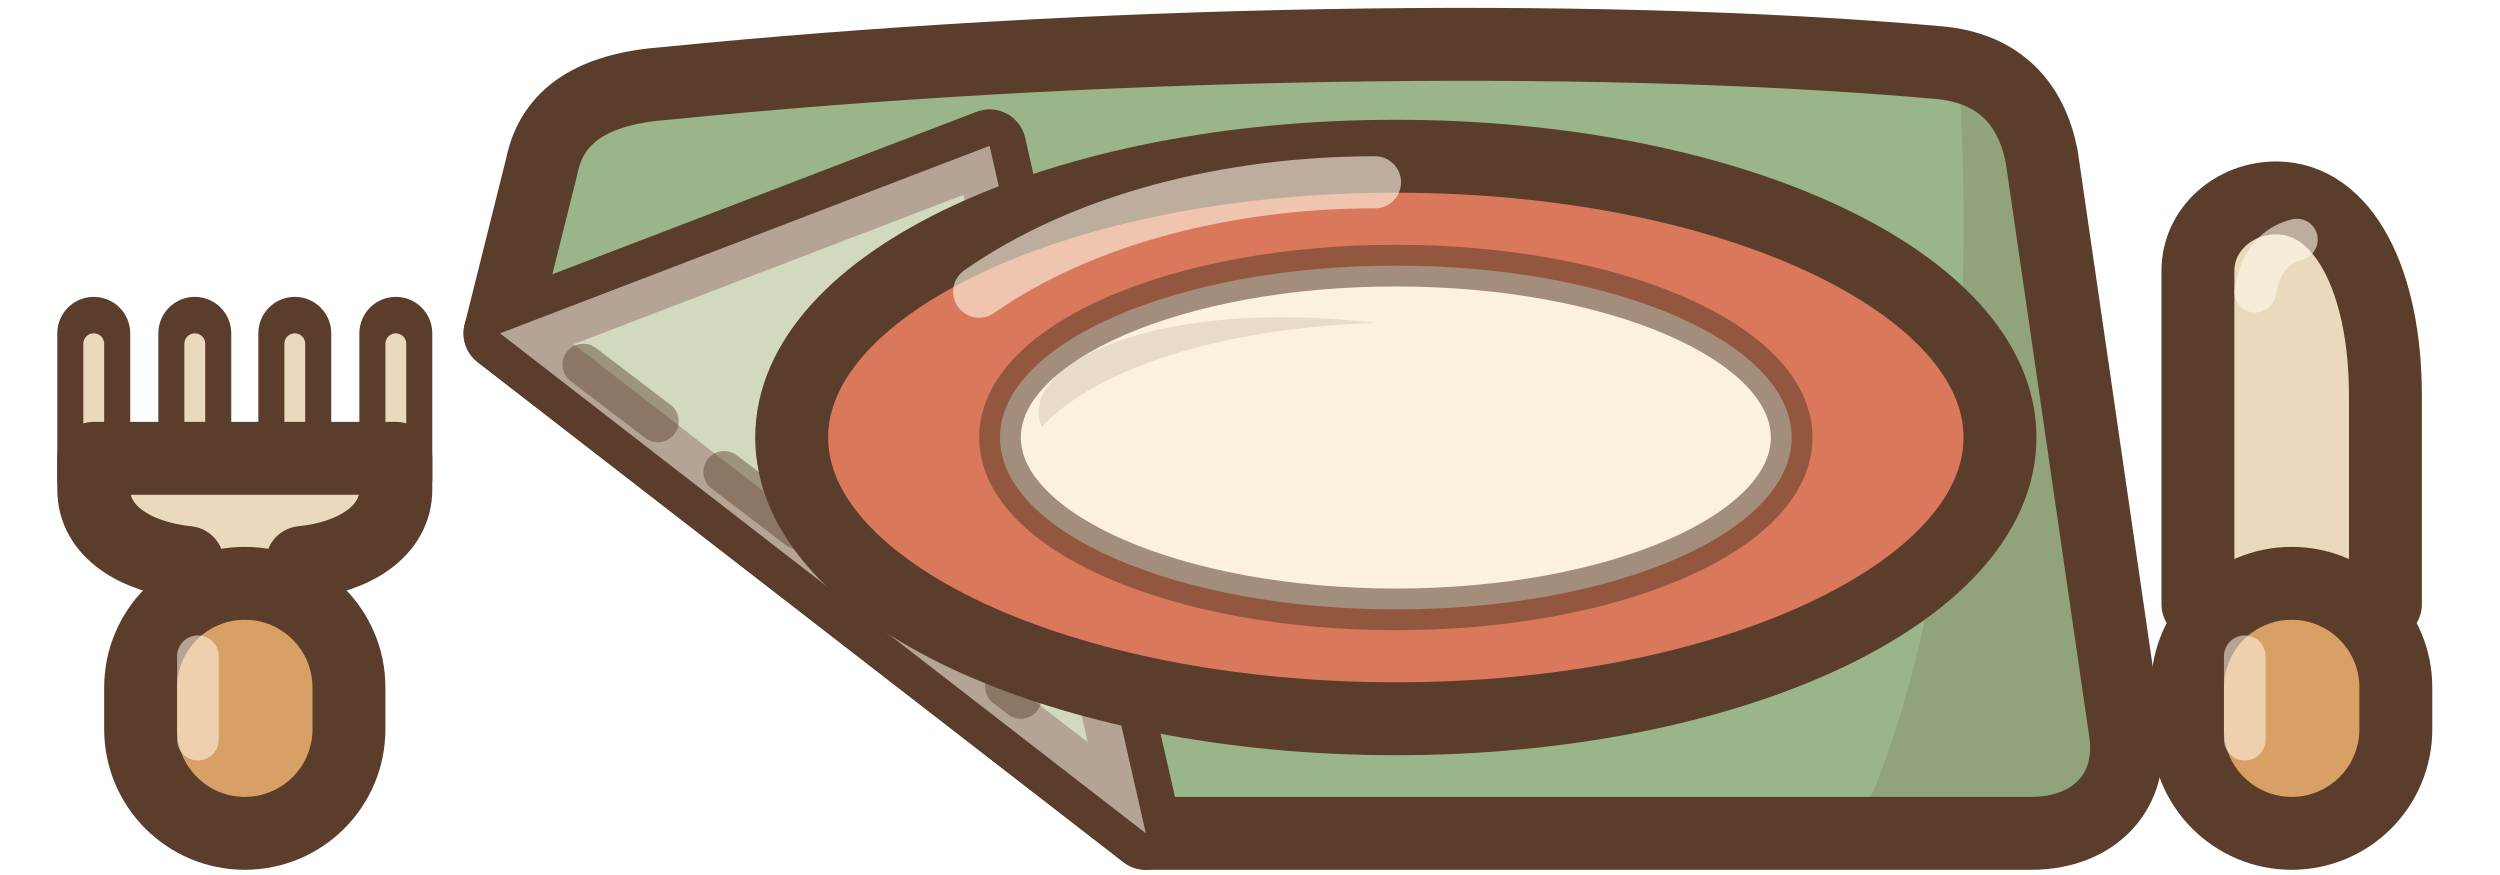
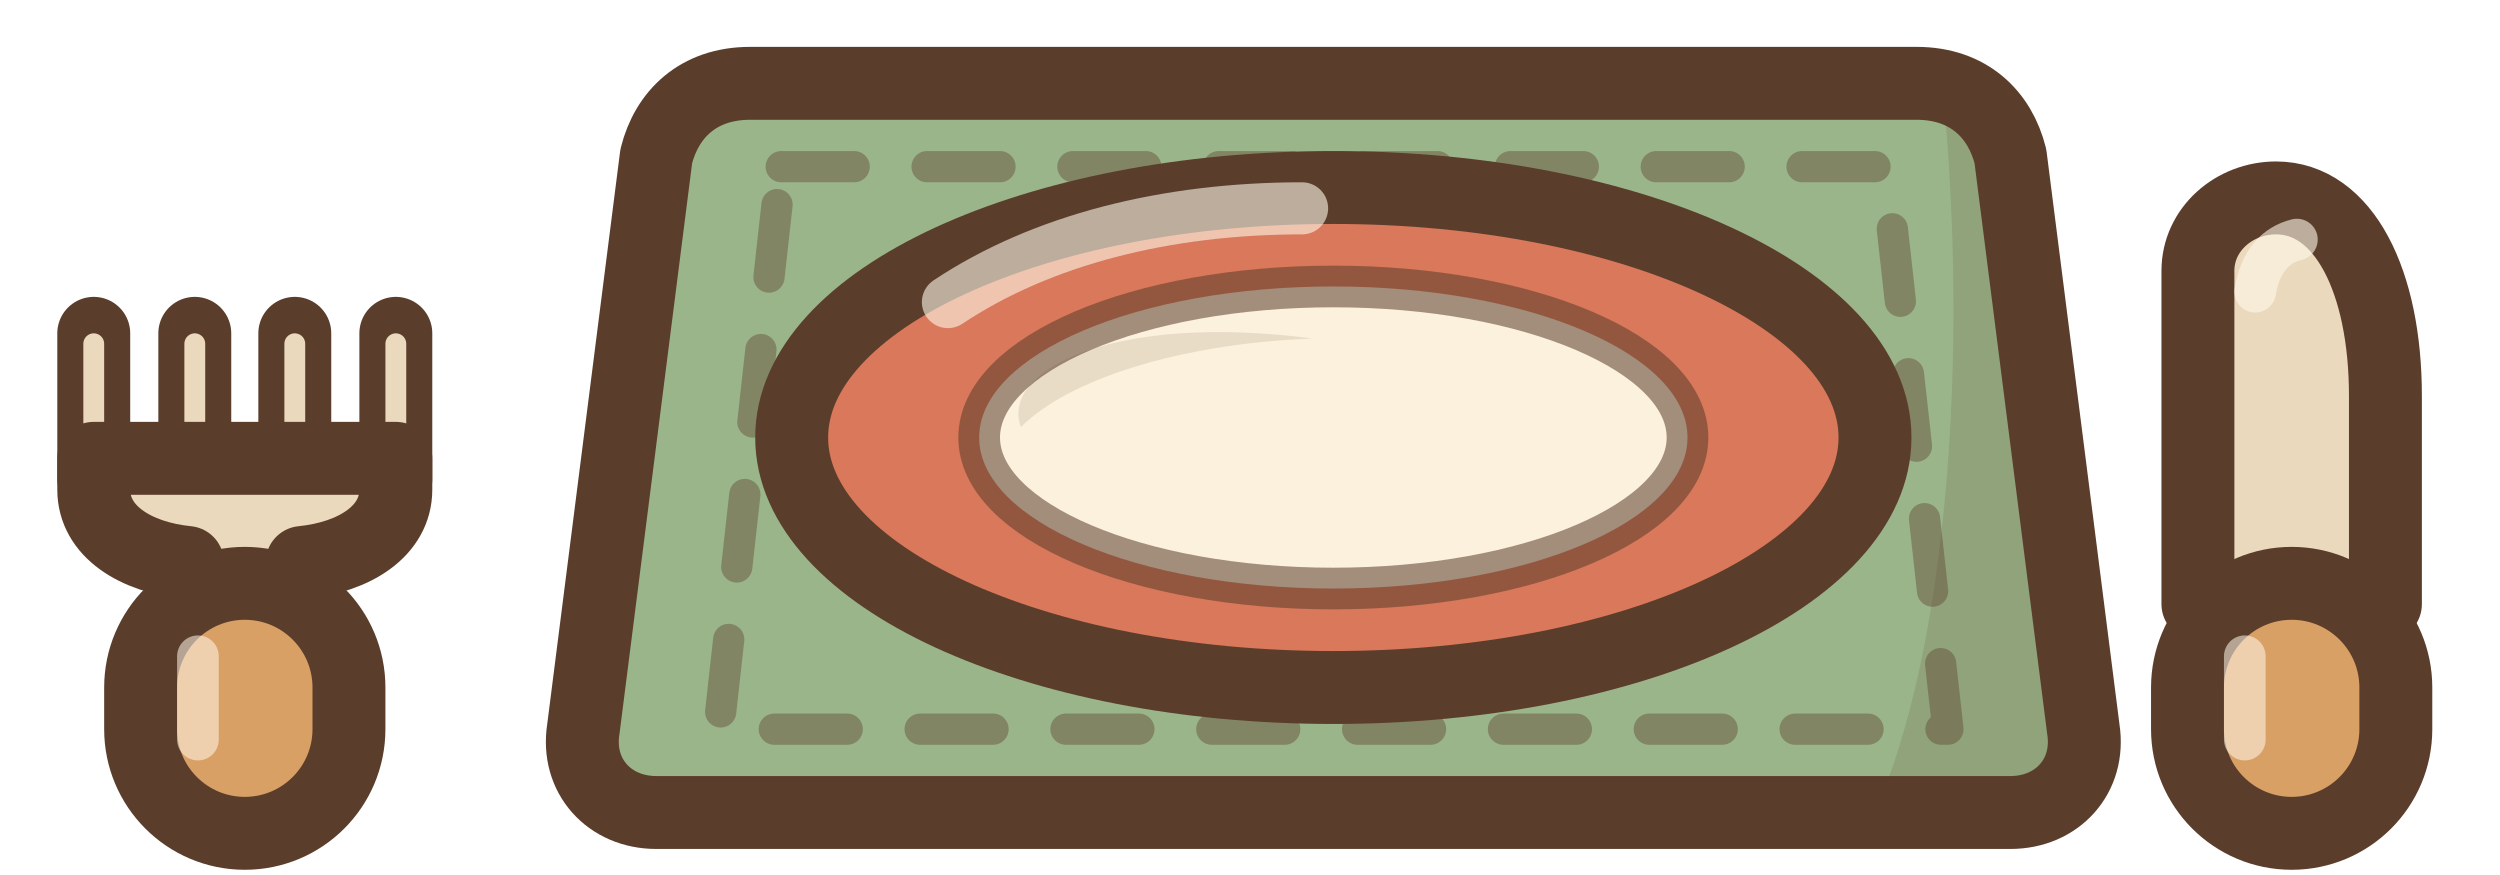
<svg xmlns="http://www.w3.org/2000/svg" viewBox="0 26 240 84">
  <g stroke="#5a3d2b" stroke-width="7" stroke-linecap="round" stroke-linejoin="round">
-     <path d="M64 34C104 30 152 29 186 32C192 32.5 195 36 196 41L204 96C205 102 201 106 195 106H110L48 58L52 42C53 37 57 34.5 64 34z" fill="#9bb58a" />
-     <path d="M196 41 204 96C205 102 201 106 195 106H178C186 90 190 62 188 32.5C192 33 195 36 196 41z" fill="#5a3d2b" opacity=".16" stroke="none" />
-     <path d="M48 58 110 106 95 40z" fill="#9bb58a" />
-     <path d="M48 58 110 106 95 40z" fill="#fff8ea" opacity=".55" stroke="none" />
-     <path d="M56 61 98 93" fill="none" stroke-width="4" stroke-dasharray="9 8" opacity=".45" />
-     <ellipse cx="134" cy="68" rx="58" ry="27" fill="#d9785a" />
-     <ellipse cx="134" cy="68" rx="38" ry="16.5" fill="#fbf1dc" stroke-width="4" stroke-opacity=".55" />
-     <path d="M132 57C117 57.5 105 61.5 100 67C97.5 61 111 54.5 132 57z" fill="#5a3d2b" opacity=".12" stroke="none" />
-     <path d="M94 54C104 47 118 43.5 132 43.5" fill="none" stroke="#fff8ea" stroke-width="5" opacity=".6" />
+     <path d="M72 34H184C189 34 192 37 193 41L200 96C200.7 100.5 197.5 104 193 104H63C58.5 104 55.3 100.5 56 96L63 41C64 37 67 34 72 34z" fill="#9bb58a" />
+     <path d="M193 41 200 96C200.7 100.5 197.5 104 193 104H180C187 88 189 60 186.5 34.5C190 35 192.2 37.5 193 41z" fill="#5a3d2b" opacity=".16" stroke="none" />
+     <path d="M75 42H181L187 96H69z" fill="none" stroke-width="3" stroke-dasharray="7 7" opacity=".4" />
+     <ellipse cx="128" cy="68" rx="52" ry="24" fill="#d9785a" />
+     <ellipse cx="128" cy="68" rx="34" ry="14.5" fill="#fbf1dc" stroke-width="4" stroke-opacity=".55" />
+     <path d="M126 58.5C113 59 102.5 62.5 98 67C96 61.5 107 56 126 58.5z" fill="#5a3d2b" opacity=".12" stroke="none" />
+     <path d="M91 55C100 49 112 46 125 46" fill="none" stroke="#fff8ea" stroke-width="5" opacity=".6" />
    <path d="M9 72V58M18.7 72V58M28.3 72V58M38 72V58" fill="none" />
    <path d="M9 72V59M18.7 72V59M28.3 72V59M38 72V59" fill="none" stroke="#ead9bd" stroke-width="2" />
    <path d="M9 70H38V73C38 77 34 79.5 29 80V85H18V80C13 79.5 9 77 9 73z" fill="#ead9bd" />
    <rect x="13.5" y="82" width="20" height="24" rx="10" fill="#d9a066" />
    <path d="M19 89V97" fill="none" stroke="#fff8ea" stroke-width="4" opacity=".55" />
    <path d="M211 84V52C211 48 214.5 45 218.5 45C225 45 229 53 229 64V84z" fill="#ead9bd" />
    <path d="M216.5 54C217 51 218.5 49.5 220.5 49" fill="none" stroke="#fff8ea" stroke-width="4" opacity=".6" />
    <rect x="210" y="82" width="20" height="24" rx="10" fill="#d9a066" />
    <path d="M215.5 89V97" fill="none" stroke="#fff8ea" stroke-width="4" opacity=".55" />
  </g>
</svg>
